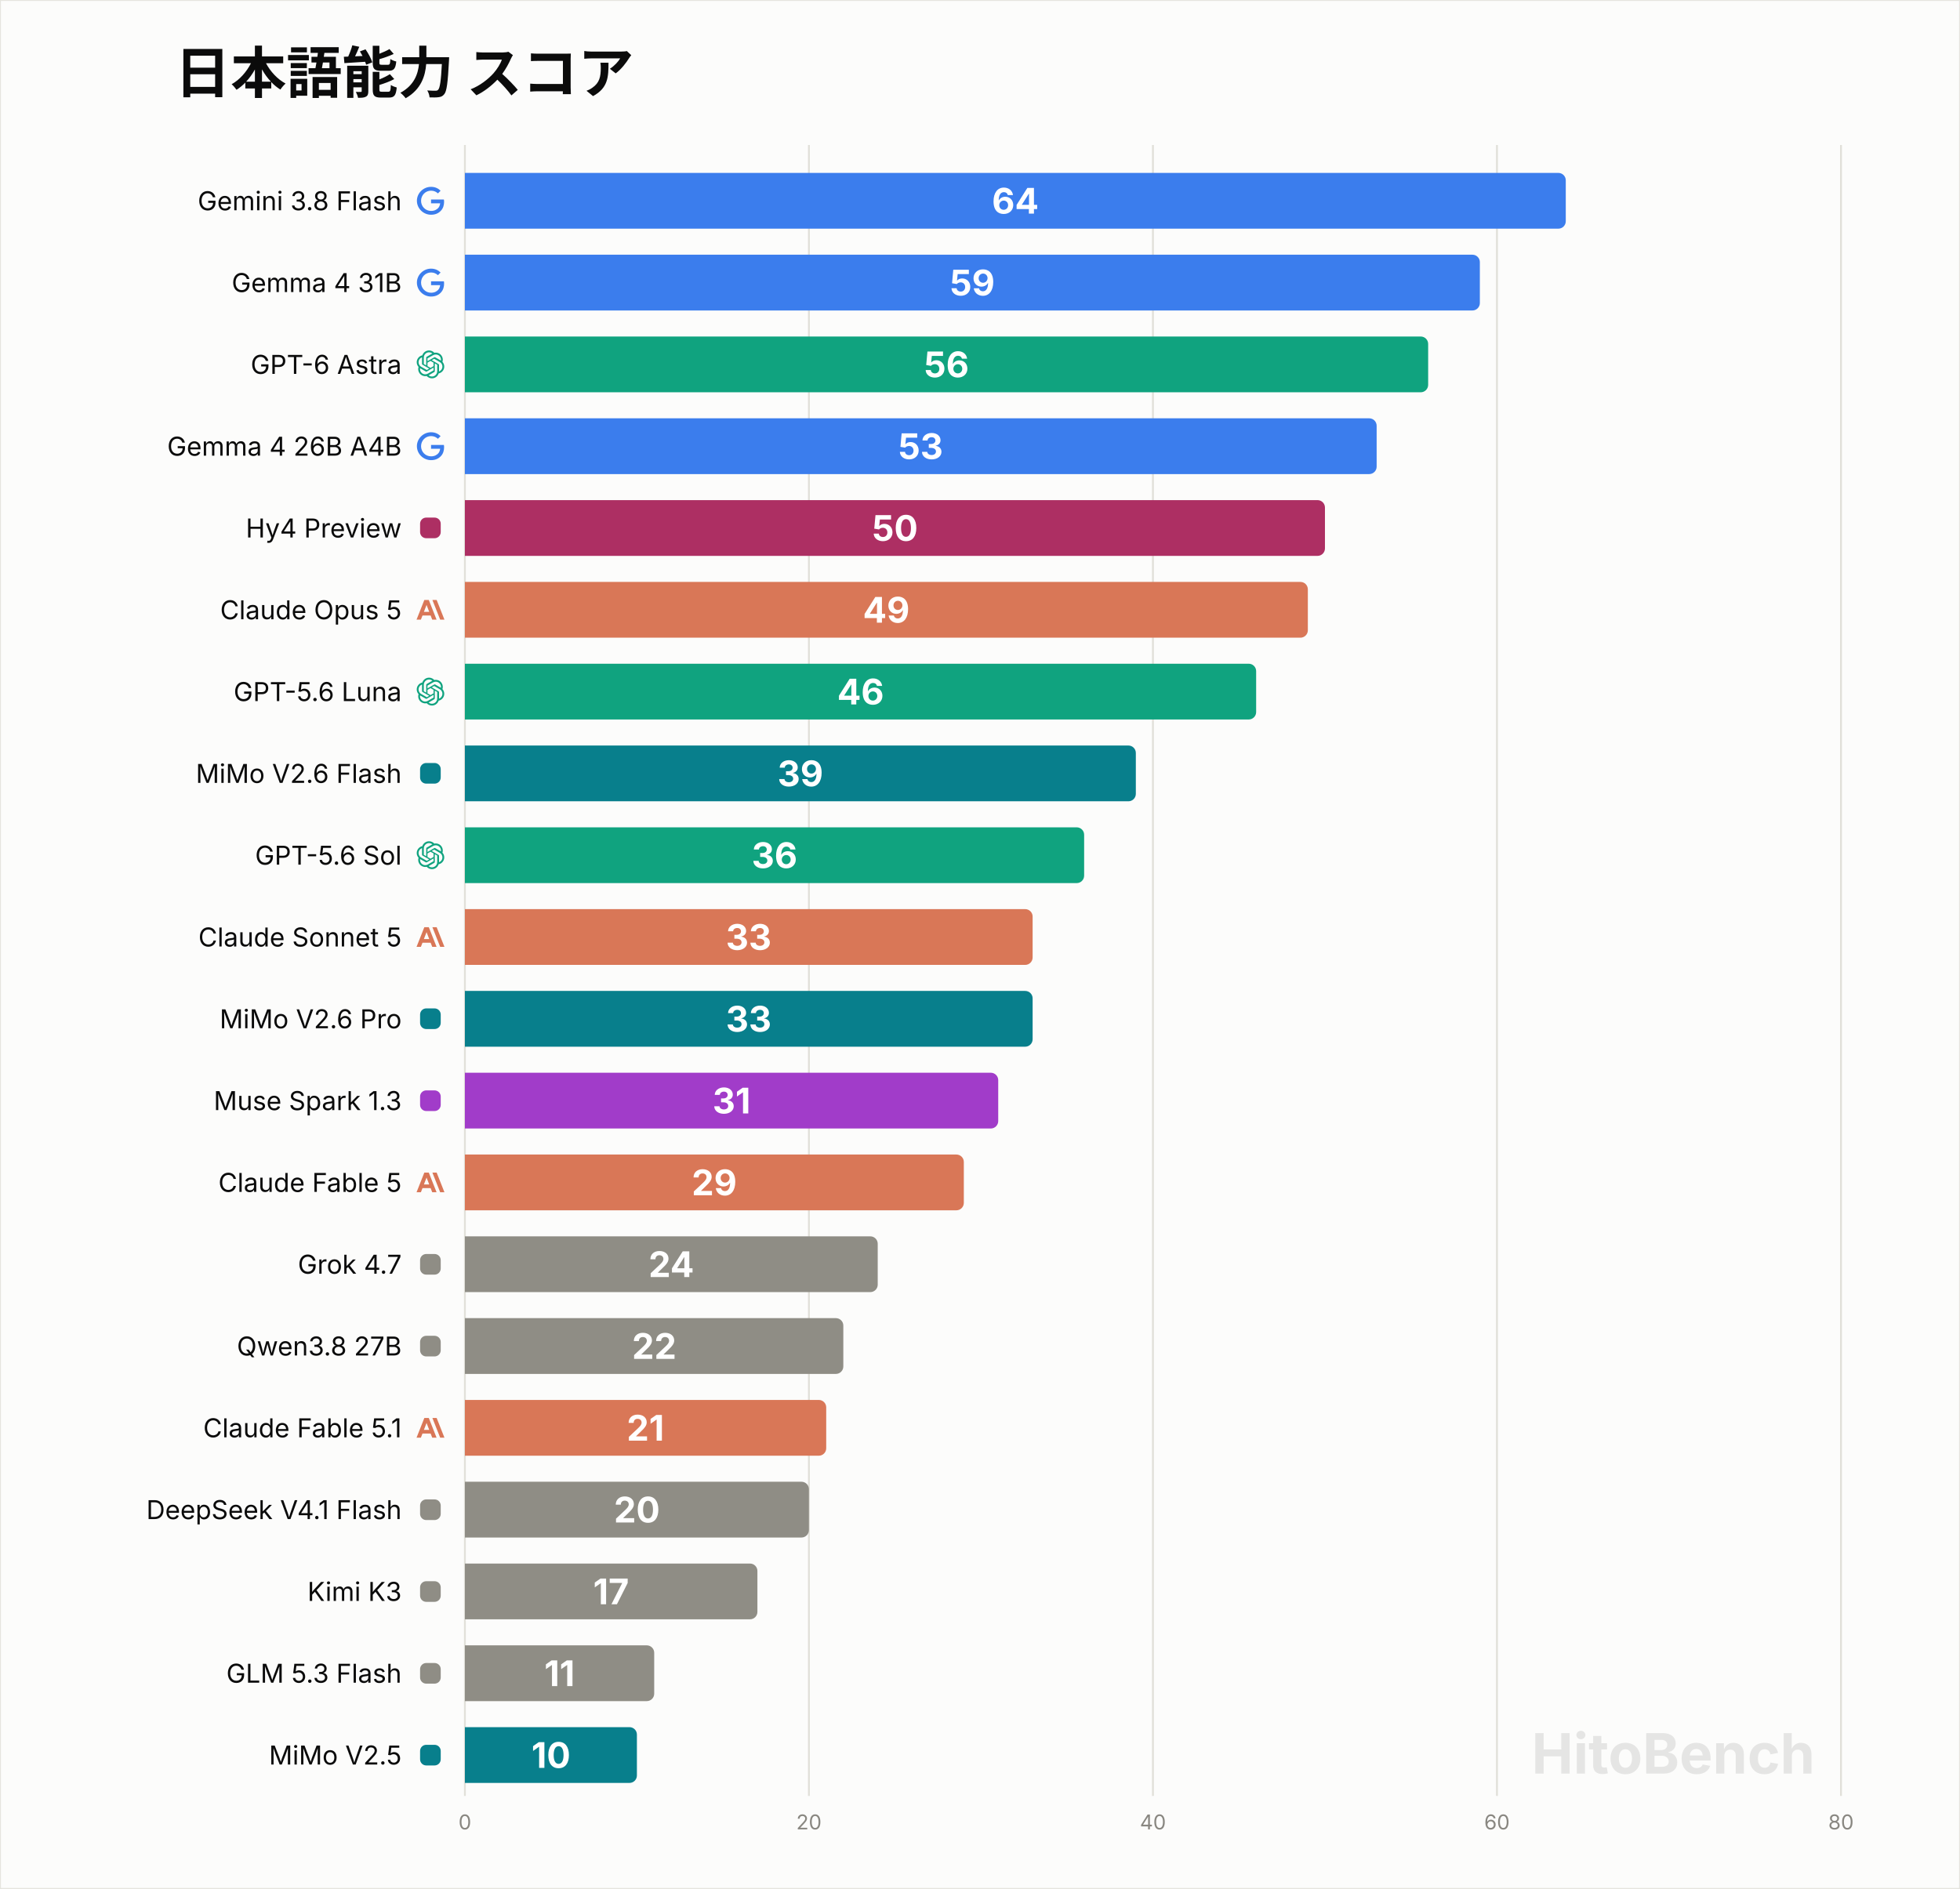
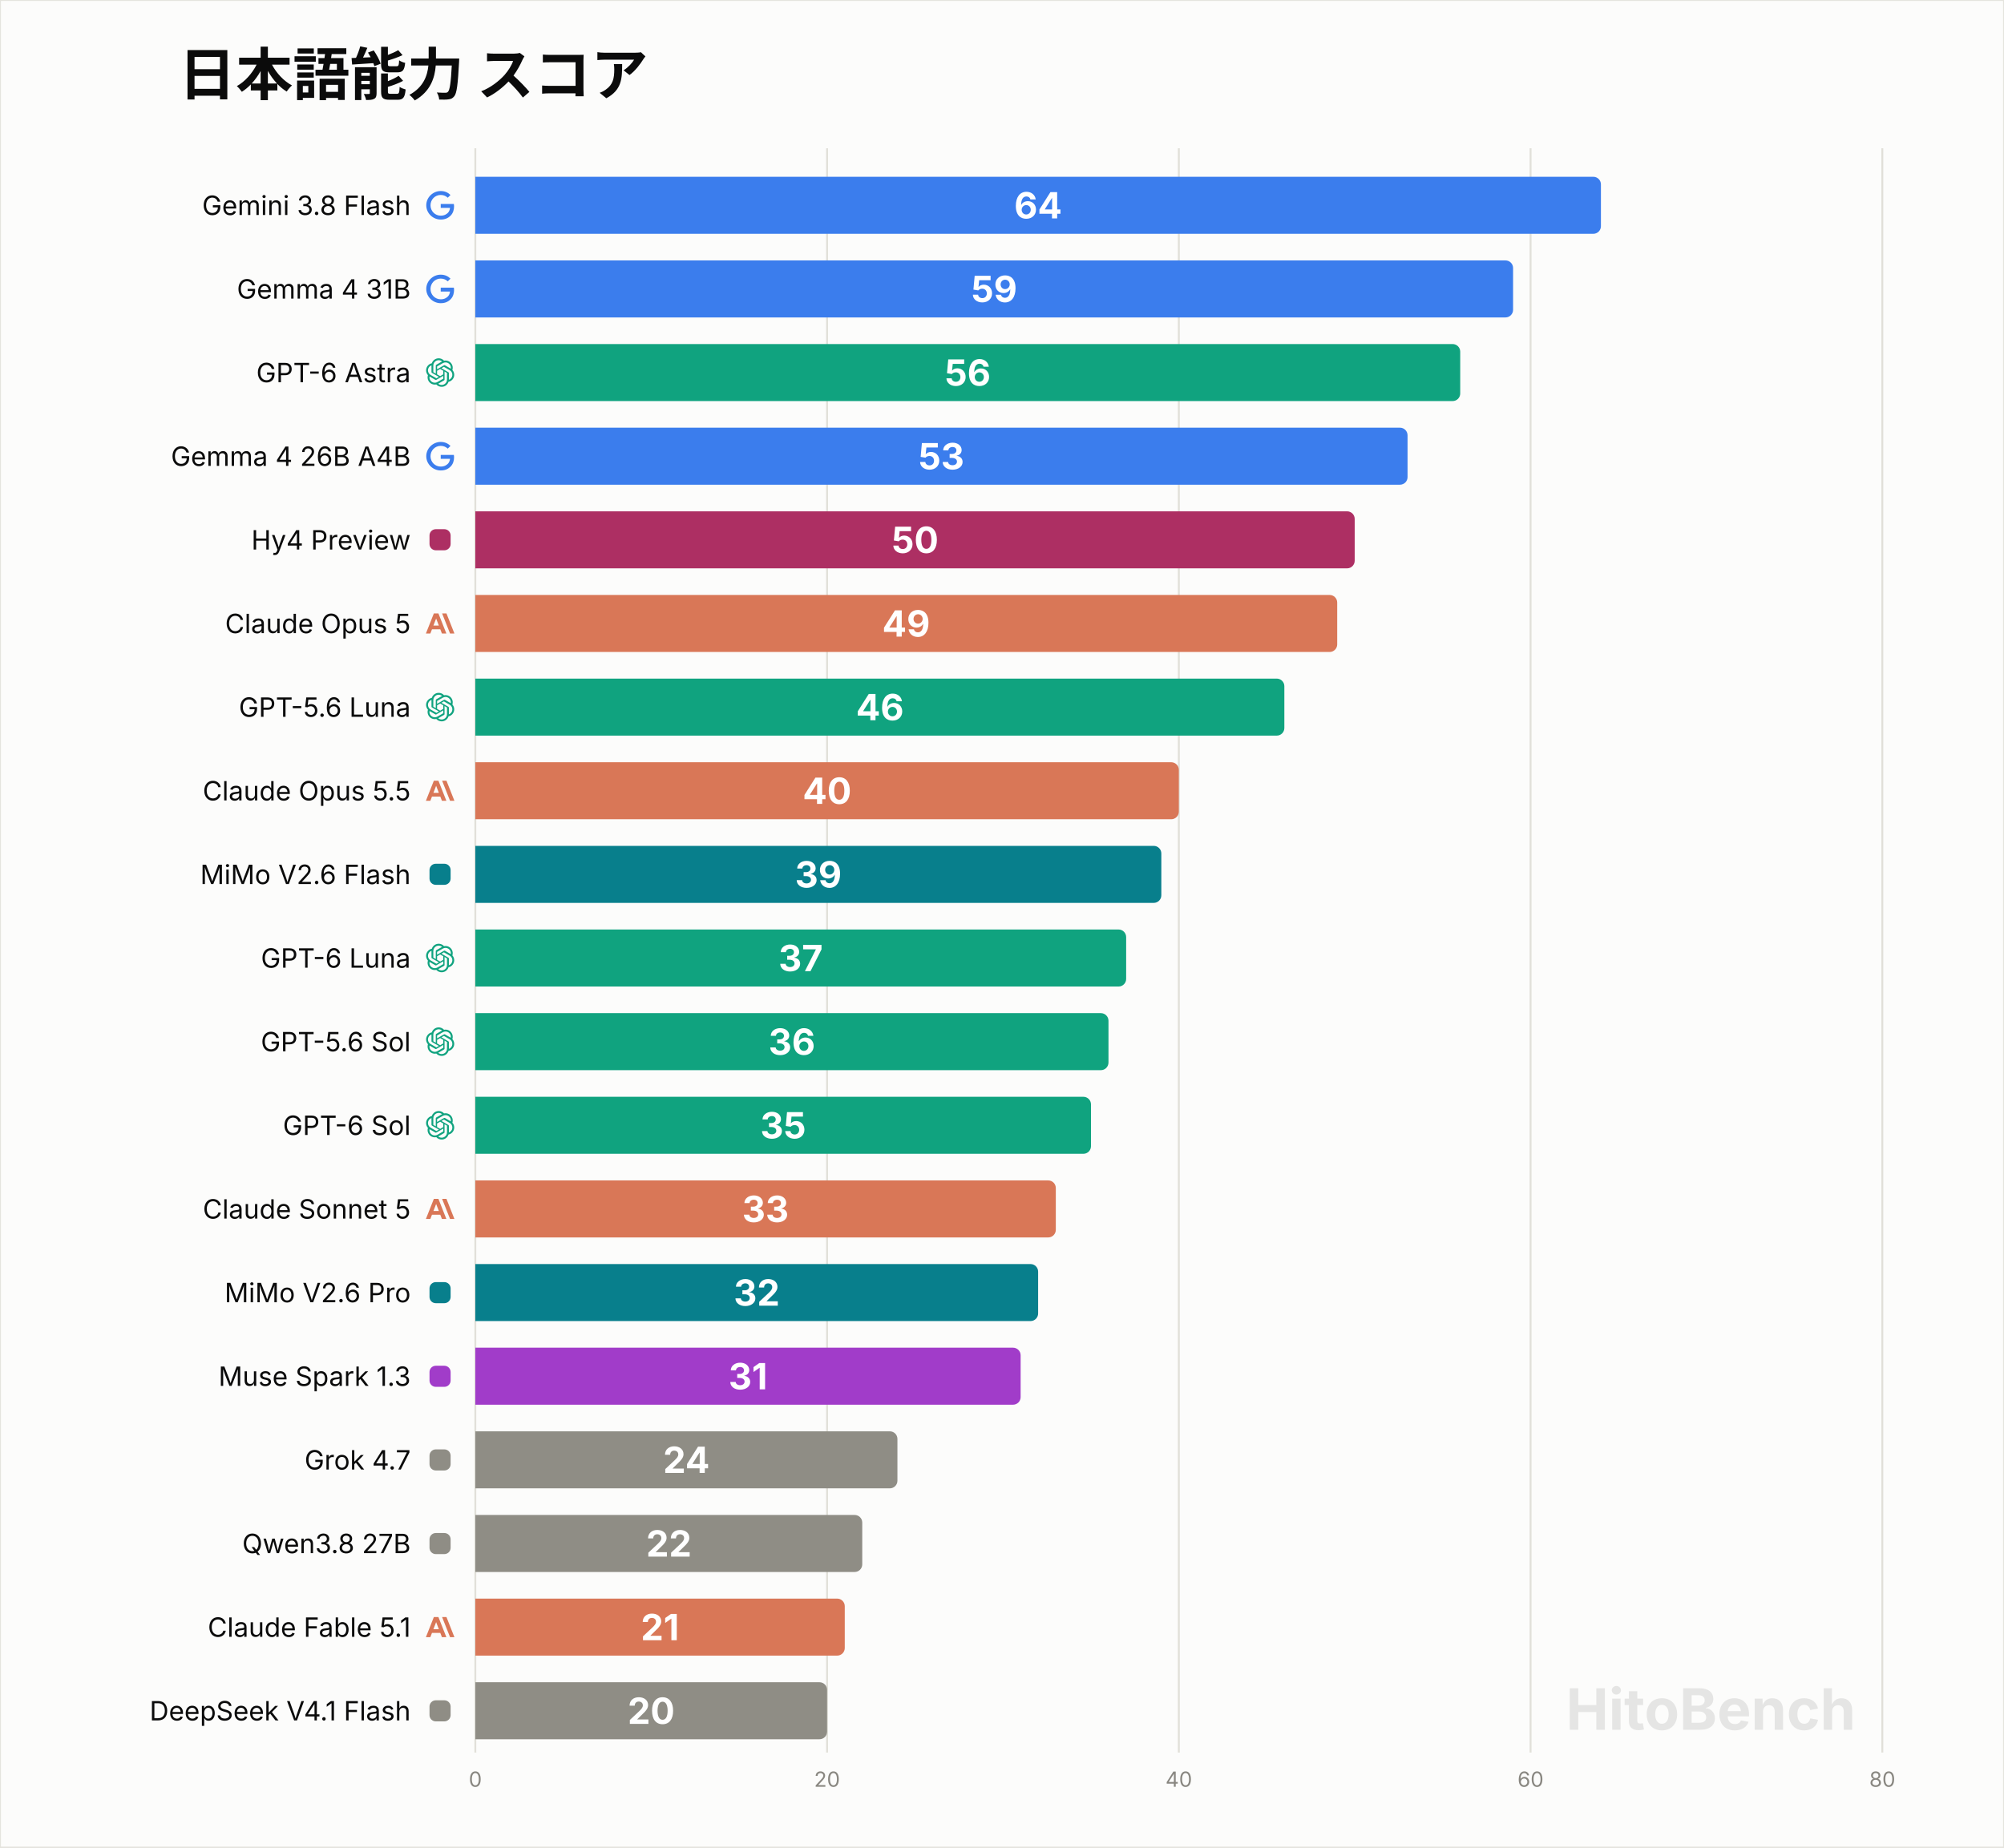
- <svg xmlns="http://www.w3.org/2000/svg" viewBox="0 0 1054 1016" width="1054" height="1016" font-family="system-ui, -apple-system, 'Segoe UI', 'Hiragino Kaku Gothic ProN', 'Noto Sans JP', sans-serif" role="img">
-   <rect x="0" y="0" width="1054" height="1016" fill="#fcfcfb" stroke="#e5e4de" />
+ <svg xmlns="http://www.w3.org/2000/svg" viewBox="0 0 1054 972" width="1054" height="972" font-family="system-ui, -apple-system, 'Segoe UI', 'Hiragino Kaku Gothic ProN', 'Noto Sans JP', sans-serif" role="img">
+   <rect x="0" y="0" width="1054" height="972" fill="#fcfcfb" stroke="#e5e4de" />
  <text fill="#0b0b0b" font-size="30" font-weight="700" x="94" y="50">日本語能力 スコア</text>
  <g transform="translate(18 58)">
-     <line stroke="#e1e0d9" stroke-width="1" x1="232.0" y1="20" x2="232.0" y2="908" />
-     <line stroke="#e1e0d9" stroke-width="1" x1="417.0" y1="20" x2="417.0" y2="908" />
-     <line stroke="#e1e0d9" stroke-width="1" x1="602.0" y1="20" x2="602.0" y2="908" />
-     <line stroke="#e1e0d9" stroke-width="1" x1="787.0" y1="20" x2="787.0" y2="908" />
-     <line stroke="#e1e0d9" stroke-width="1" x1="972.0" y1="20" x2="972.0" y2="908" />
-     <text fill="#898781" font-size="11" x="232.0" y="926" text-anchor="middle">0</text>
-     <text fill="#898781" font-size="11" x="417.0" y="926" text-anchor="middle">20</text>
-     <text fill="#898781" font-size="11" x="602.0" y="926" text-anchor="middle">40</text>
-     <text fill="#898781" font-size="11" x="787.0" y="926" text-anchor="middle">60</text>
-     <text fill="#898781" font-size="11" x="972.0" y="926" text-anchor="middle">80</text>
-     <text fill="#0b0b0b" fill-opacity="0.09" font-size="30" font-weight="700" x="958.0" y="896.0" text-anchor="end">HitoBench</text>
+     <line stroke="#e1e0d9" stroke-width="1" x1="232.0" y1="20" x2="232.0" y2="864" />
+     <line stroke="#e1e0d9" stroke-width="1" x1="417.0" y1="20" x2="417.0" y2="864" />
+     <line stroke="#e1e0d9" stroke-width="1" x1="602.0" y1="20" x2="602.0" y2="864" />
+     <line stroke="#e1e0d9" stroke-width="1" x1="787.0" y1="20" x2="787.0" y2="864" />
+     <line stroke="#e1e0d9" stroke-width="1" x1="972.0" y1="20" x2="972.0" y2="864" />
+     <text fill="#898781" font-size="11" x="232.0" y="882" text-anchor="middle">0</text>
+     <text fill="#898781" font-size="11" x="417.0" y="882" text-anchor="middle">20</text>
+     <text fill="#898781" font-size="11" x="602.0" y="882" text-anchor="middle">40</text>
+     <text fill="#898781" font-size="11" x="787.0" y="882" text-anchor="middle">60</text>
+     <text fill="#898781" font-size="11" x="972.0" y="882" text-anchor="middle">80</text>
+     <text fill="#0b0b0b" fill-opacity="0.09" font-size="30" font-weight="700" x="958.0" y="852.0" text-anchor="end">HitoBench</text>
    <g>
      <path transform="translate(206.0 42.5) scale(0.625)" fill="#3b7ded" d="M12.48 10.92v3.28h7.84c-.24 1.84-.853 3.187-1.787 4.133-1.147 1.147-2.933 2.4-6.053 2.4-4.827 0-8.6-3.893-8.6-8.72s3.773-8.72 8.6-8.72c2.6 0 4.507 1.027 5.907 2.347l2.307-2.307C18.747 1.44 16.133 0 12.48 0 5.867 0 .307 5.387.307 12s5.56 12 12.173 12c3.573 0 6.267-1.173 8.373-3.36 2.16-2.16 2.84-5.213 2.84-7.667 0-.76-.053-1.467-.173-2.053H12.48z" />
      <text fill="#0b0b0b" font-size="14" x="198" y="50" text-anchor="end" dominant-baseline="central">Gemini 3.8 Flash</text>
      <path fill="#3b7ded" d="M232.0 35.0 H820.0 a4 4 0 0 1 4 4 V61.0 a4 4 0 0 1 -4 4 H232.0 Z" />
      <text fill="#ffffff" font-size="19" font-weight="700" x="528.0" y="50" text-anchor="middle" dominant-baseline="central">64</text>
    </g>
    <g>
      <path transform="translate(206.0 86.5) scale(0.625)" fill="#3b7ded" d="M12.48 10.92v3.28h7.84c-.24 1.84-.853 3.187-1.787 4.133-1.147 1.147-2.933 2.4-6.053 2.4-4.827 0-8.6-3.893-8.6-8.72s3.773-8.72 8.6-8.72c2.6 0 4.507 1.027 5.907 2.347l2.307-2.307C18.747 1.44 16.133 0 12.48 0 5.867 0 .307 5.387.307 12s5.56 12 12.173 12c3.573 0 6.267-1.173 8.373-3.36 2.16-2.16 2.84-5.213 2.84-7.667 0-.76-.053-1.467-.173-2.053H12.48z" />
      <text fill="#0b0b0b" font-size="14" x="198" y="94" text-anchor="end" dominant-baseline="central">Gemma 4 31B</text>
      <path fill="#3b7ded" d="M232.0 79.0 H773.8 a4 4 0 0 1 4 4 V105.0 a4 4 0 0 1 -4 4 H232.0 Z" />
      <text fill="#ffffff" font-size="19" font-weight="700" x="504.9" y="94" text-anchor="middle" dominant-baseline="central">59</text>
    </g>
    <g>
      <path transform="translate(206.0 130.5) scale(0.625)" fill="#10a37f" d="M22.282 9.821a5.985 5.985 0 0 0-.516-4.911 6.046 6.046 0 0 0-6.51-2.9A6.065 6.065 0 0 0 4.981 4.182a5.985 5.985 0 0 0-3.998 2.9 6.046 6.046 0 0 0 .743 7.097 5.98 5.98 0 0 0 .511 4.911 6.051 6.051 0 0 0 6.515 2.9A5.985 5.985 0 0 0 13.26 24a6.056 6.056 0 0 0 5.772-4.206 5.989 5.989 0 0 0 3.998-2.9 6.056 6.056 0 0 0-.748-7.073zm-9.022 12.608a4.476 4.476 0 0 1-2.876-1.041l.142-.08 4.778-2.758a.795.795 0 0 0 .393-.681v-6.737l2.02 1.169a.071.071 0 0 1 .038.052v5.583a4.504 4.504 0 0 1-4.495 4.494zm-9.661-4.125a4.471 4.471 0 0 1-.535-3.014l.142.085 4.783 2.758a.771.771 0 0 0 .781 0l5.843-3.369v2.332a.08.08 0 0 1-.033.061L9.74 19.95a4.499 4.499 0 0 1-6.141-1.646zM2.341 7.896a4.485 4.485 0 0 1 2.365-1.973V11.6a.766.766 0 0 0 .388.676l5.814 3.354-2.02 1.169a.076.076 0 0 1-.071 0l-4.83-2.787A4.504 4.504 0 0 1 2.341 7.872zm16.596 3.856L13.104 8.364 15.119 7.2a.076.076 0 0 1 .071 0l4.83 2.791a4.494 4.494 0 0 1-.676 8.104v-5.677a.79.79 0 0 0-.407-.667zm2.011-3.023l-.142-.085-4.774-2.782a.776.776 0 0 0-.785 0L9.409 9.23V6.897a.066.066 0 0 1 .028-.061l4.83-2.787a4.499 4.499 0 0 1 6.68 4.66zM8.306 12.863l-2.02-1.164a.08.08 0 0 1-.038-.057V6.074a4.499 4.499 0 0 1 7.376-3.454l-.142.081L8.704 5.459a.795.795 0 0 0-.393.681zm1.098-2.365l2.602-1.5 2.607 1.5v2.999l-2.597 1.5-2.607-1.5Z" />
      <text fill="#0b0b0b" font-size="14" x="198" y="138" text-anchor="end" dominant-baseline="central">GPT-6 Astra</text>
      <path fill="#10a37f" d="M232.0 123.0 H746.0 a4 4 0 0 1 4 4 V149.0 a4 4 0 0 1 -4 4 H232.0 Z" />
      <text fill="#ffffff" font-size="19" font-weight="700" x="491.0" y="138" text-anchor="middle" dominant-baseline="central">56</text>
    </g>
    <g>
      <path transform="translate(206.0 174.5) scale(0.625)" fill="#3b7ded" d="M12.48 10.92v3.28h7.84c-.24 1.84-.853 3.187-1.787 4.133-1.147 1.147-2.933 2.4-6.053 2.4-4.827 0-8.6-3.893-8.6-8.72s3.773-8.72 8.6-8.72c2.6 0 4.507 1.027 5.907 2.347l2.307-2.307C18.747 1.44 16.133 0 12.48 0 5.867 0 .307 5.387.307 12s5.56 12 12.173 12c3.573 0 6.267-1.173 8.373-3.36 2.16-2.16 2.84-5.213 2.84-7.667 0-.76-.053-1.467-.173-2.053H12.48z" />
      <text fill="#0b0b0b" font-size="14" x="198" y="182" text-anchor="end" dominant-baseline="central">Gemma 4 26B A4B</text>
      <path fill="#3b7ded" d="M232.0 167.0 H718.3 a4 4 0 0 1 4 4 V193.0 a4 4 0 0 1 -4 4 H232.0 Z" />
      <text fill="#ffffff" font-size="19" font-weight="700" x="477.1" y="182" text-anchor="middle" dominant-baseline="central">53</text>
    </g>
    <g>
      <rect x="207.9" y="220.4" width="11.1" height="11.1" rx="3.3" fill="#ad2f63" />
      <text fill="#0b0b0b" font-size="14" x="198" y="226" text-anchor="end" dominant-baseline="central">Hy4 Preview</text>
      <path fill="#ad2f63" d="M232.0 211.0 H690.5 a4 4 0 0 1 4 4 V237.0 a4 4 0 0 1 -4 4 H232.0 Z" />
      <text fill="#ffffff" font-size="19" font-weight="700" x="463.3" y="226" text-anchor="middle" dominant-baseline="central">50</text>
    </g>
    <g>
      <path transform="translate(206.0 262.5) scale(0.625)" fill="#d97757" d="M17.304 3.541h-3.672l6.696 16.918H24Zm-10.608 0L0 20.459h3.744l1.369-3.553h7.005l1.369 3.553h3.744L10.536 3.541Zm-.371 10.223 2.291-5.946 2.291 5.946Z" />
      <text fill="#0b0b0b" font-size="14" x="198" y="270" text-anchor="end" dominant-baseline="central">Claude Opus 5</text>
      <path fill="#d97757" d="M232.0 255.0 H681.3 a4 4 0 0 1 4 4 V281.0 a4 4 0 0 1 -4 4 H232.0 Z" />
      <text fill="#ffffff" font-size="19" font-weight="700" x="458.6" y="270" text-anchor="middle" dominant-baseline="central">49</text>
    </g>
    <g>
      <path transform="translate(206.0 306.5) scale(0.625)" fill="#10a37f" d="M22.282 9.821a5.985 5.985 0 0 0-.516-4.911 6.046 6.046 0 0 0-6.51-2.9A6.065 6.065 0 0 0 4.981 4.182a5.985 5.985 0 0 0-3.998 2.9 6.046 6.046 0 0 0 .743 7.097 5.98 5.98 0 0 0 .511 4.911 6.051 6.051 0 0 0 6.515 2.9A5.985 5.985 0 0 0 13.26 24a6.056 6.056 0 0 0 5.772-4.206 5.989 5.989 0 0 0 3.998-2.9 6.056 6.056 0 0 0-.748-7.073zm-9.022 12.608a4.476 4.476 0 0 1-2.876-1.041l.142-.08 4.778-2.758a.795.795 0 0 0 .393-.681v-6.737l2.02 1.169a.071.071 0 0 1 .038.052v5.583a4.504 4.504 0 0 1-4.495 4.494zm-9.661-4.125a4.471 4.471 0 0 1-.535-3.014l.142.085 4.783 2.758a.771.771 0 0 0 .781 0l5.843-3.369v2.332a.08.08 0 0 1-.033.061L9.74 19.95a4.499 4.499 0 0 1-6.141-1.646zM2.341 7.896a4.485 4.485 0 0 1 2.365-1.973V11.6a.766.766 0 0 0 .388.676l5.814 3.354-2.02 1.169a.076.076 0 0 1-.071 0l-4.83-2.787A4.504 4.504 0 0 1 2.341 7.872zm16.596 3.856L13.104 8.364 15.119 7.2a.076.076 0 0 1 .071 0l4.83 2.791a4.494 4.494 0 0 1-.676 8.104v-5.677a.79.79 0 0 0-.407-.667zm2.011-3.023l-.142-.085-4.774-2.782a.776.776 0 0 0-.785 0L9.409 9.23V6.897a.066.066 0 0 1 .028-.061l4.83-2.787a4.499 4.499 0 0 1 6.68 4.66zM8.306 12.863l-2.02-1.164a.08.08 0 0 1-.038-.057V6.074a4.499 4.499 0 0 1 7.376-3.454l-.142.081L8.704 5.459a.795.795 0 0 0-.393.681zm1.098-2.365l2.602-1.5 2.607 1.5v2.999l-2.597 1.5-2.607-1.5Z" />
      <text fill="#0b0b0b" font-size="14" x="198" y="314" text-anchor="end" dominant-baseline="central">GPT-5.6 Luna</text>
      <path fill="#10a37f" d="M232.0 299.0 H653.5 a4 4 0 0 1 4 4 V325.0 a4 4 0 0 1 -4 4 H232.0 Z" />
      <text fill="#ffffff" font-size="19" font-weight="700" x="444.8" y="314" text-anchor="middle" dominant-baseline="central">46</text>
    </g>
    <g>
-       <rect x="207.9" y="352.4" width="11.1" height="11.1" rx="3.3" fill="#087f8c" />
-       <text fill="#0b0b0b" font-size="14" x="198" y="358" text-anchor="end" dominant-baseline="central">MiMo V2.6 Flash</text>
-       <path fill="#087f8c" d="M232.0 343.0 H588.8 a4 4 0 0 1 4 4 V369.0 a4 4 0 0 1 -4 4 H232.0 Z" />
-       <text fill="#ffffff" font-size="19" font-weight="700" x="412.4" y="358" text-anchor="middle" dominant-baseline="central">39</text>
+       <path transform="translate(206.0 350.5) scale(0.625)" fill="#d97757" d="M17.304 3.541h-3.672l6.696 16.918H24Zm-10.608 0L0 20.459h3.744l1.369-3.553h7.005l1.369 3.553h3.744L10.536 3.541Zm-.371 10.223 2.291-5.946 2.291 5.946Z" />
+       <text fill="#0b0b0b" font-size="14" x="198" y="358" text-anchor="end" dominant-baseline="central">Claude Opus 5.5</text>
+       <path fill="#d97757" d="M232.0 343.0 H598.0 a4 4 0 0 1 4 4 V369.0 a4 4 0 0 1 -4 4 H232.0 Z" />
+       <text fill="#ffffff" font-size="19" font-weight="700" x="417.0" y="358" text-anchor="middle" dominant-baseline="central">40</text>
    </g>
    <g>
-       <path transform="translate(206.0 394.5) scale(0.625)" fill="#10a37f" d="M22.282 9.821a5.985 5.985 0 0 0-.516-4.911 6.046 6.046 0 0 0-6.51-2.9A6.065 6.065 0 0 0 4.981 4.182a5.985 5.985 0 0 0-3.998 2.9 6.046 6.046 0 0 0 .743 7.097 5.98 5.98 0 0 0 .511 4.911 6.051 6.051 0 0 0 6.515 2.9A5.985 5.985 0 0 0 13.26 24a6.056 6.056 0 0 0 5.772-4.206 5.989 5.989 0 0 0 3.998-2.9 6.056 6.056 0 0 0-.748-7.073zm-9.022 12.608a4.476 4.476 0 0 1-2.876-1.041l.142-.08 4.778-2.758a.795.795 0 0 0 .393-.681v-6.737l2.02 1.169a.071.071 0 0 1 .038.052v5.583a4.504 4.504 0 0 1-4.495 4.494zm-9.661-4.125a4.471 4.471 0 0 1-.535-3.014l.142.085 4.783 2.758a.771.771 0 0 0 .781 0l5.843-3.369v2.332a.08.08 0 0 1-.033.061L9.74 19.95a4.499 4.499 0 0 1-6.141-1.646zM2.341 7.896a4.485 4.485 0 0 1 2.365-1.973V11.6a.766.766 0 0 0 .388.676l5.814 3.354-2.02 1.169a.076.076 0 0 1-.071 0l-4.83-2.787A4.504 4.504 0 0 1 2.341 7.872zm16.596 3.856L13.104 8.364 15.119 7.2a.076.076 0 0 1 .071 0l4.83 2.791a4.494 4.494 0 0 1-.676 8.104v-5.677a.79.79 0 0 0-.407-.667zm2.011-3.023l-.142-.085-4.774-2.782a.776.776 0 0 0-.785 0L9.409 9.23V6.897a.066.066 0 0 1 .028-.061l4.83-2.787a4.499 4.499 0 0 1 6.68 4.66zM8.306 12.863l-2.02-1.164a.08.08 0 0 1-.038-.057V6.074a4.499 4.499 0 0 1 7.376-3.454l-.142.081L8.704 5.459a.795.795 0 0 0-.393.681zm1.098-2.365l2.602-1.5 2.607 1.5v2.999l-2.597 1.5-2.607-1.5Z" />
-       <text fill="#0b0b0b" font-size="14" x="198" y="402" text-anchor="end" dominant-baseline="central">GPT-5.6 Sol</text>
-       <path fill="#10a37f" d="M232.0 387.0 H561.0 a4 4 0 0 1 4 4 V413.0 a4 4 0 0 1 -4 4 H232.0 Z" />
-       <text fill="#ffffff" font-size="19" font-weight="700" x="398.5" y="402" text-anchor="middle" dominant-baseline="central">36</text>
+       <rect x="207.9" y="396.4" width="11.1" height="11.1" rx="3.3" fill="#087f8c" />
+       <text fill="#0b0b0b" font-size="14" x="198" y="402" text-anchor="end" dominant-baseline="central">MiMo V2.6 Flash</text>
+       <path fill="#087f8c" d="M232.0 387.0 H588.8 a4 4 0 0 1 4 4 V413.0 a4 4 0 0 1 -4 4 H232.0 Z" />
+       <text fill="#ffffff" font-size="19" font-weight="700" x="412.4" y="402" text-anchor="middle" dominant-baseline="central">39</text>
    </g>
    <g>
-       <path transform="translate(206.0 438.5) scale(0.625)" fill="#d97757" d="M17.304 3.541h-3.672l6.696 16.918H24Zm-10.608 0L0 20.459h3.744l1.369-3.553h7.005l1.369 3.553h3.744L10.536 3.541Zm-.371 10.223 2.291-5.946 2.291 5.946Z" />
-       <text fill="#0b0b0b" font-size="14" x="198" y="446" text-anchor="end" dominant-baseline="central">Claude Sonnet 5</text>
-       <path fill="#d97757" d="M232.0 431.0 H533.3 a4 4 0 0 1 4 4 V457.0 a4 4 0 0 1 -4 4 H232.0 Z" />
-       <text fill="#ffffff" font-size="19" font-weight="700" x="384.6" y="446" text-anchor="middle" dominant-baseline="central">33</text>
+       <path transform="translate(206.0 438.5) scale(0.625)" fill="#10a37f" d="M22.282 9.821a5.985 5.985 0 0 0-.516-4.911 6.046 6.046 0 0 0-6.51-2.9A6.065 6.065 0 0 0 4.981 4.182a5.985 5.985 0 0 0-3.998 2.9 6.046 6.046 0 0 0 .743 7.097 5.98 5.98 0 0 0 .511 4.911 6.051 6.051 0 0 0 6.515 2.9A5.985 5.985 0 0 0 13.26 24a6.056 6.056 0 0 0 5.772-4.206 5.989 5.989 0 0 0 3.998-2.9 6.056 6.056 0 0 0-.748-7.073zm-9.022 12.608a4.476 4.476 0 0 1-2.876-1.041l.142-.08 4.778-2.758a.795.795 0 0 0 .393-.681v-6.737l2.02 1.169a.071.071 0 0 1 .038.052v5.583a4.504 4.504 0 0 1-4.495 4.494zm-9.661-4.125a4.471 4.471 0 0 1-.535-3.014l.142.085 4.783 2.758a.771.771 0 0 0 .781 0l5.843-3.369v2.332a.08.08 0 0 1-.033.061L9.74 19.95a4.499 4.499 0 0 1-6.141-1.646zM2.341 7.896a4.485 4.485 0 0 1 2.365-1.973V11.6a.766.766 0 0 0 .388.676l5.814 3.354-2.02 1.169a.076.076 0 0 1-.071 0l-4.83-2.787A4.504 4.504 0 0 1 2.341 7.872zm16.596 3.856L13.104 8.364 15.119 7.2a.076.076 0 0 1 .071 0l4.83 2.791a4.494 4.494 0 0 1-.676 8.104v-5.677a.79.79 0 0 0-.407-.667zm2.011-3.023l-.142-.085-4.774-2.782a.776.776 0 0 0-.785 0L9.409 9.23V6.897a.066.066 0 0 1 .028-.061l4.83-2.787a4.499 4.499 0 0 1 6.68 4.66zM8.306 12.863l-2.02-1.164a.08.08 0 0 1-.038-.057V6.074a4.499 4.499 0 0 1 7.376-3.454l-.142.081L8.704 5.459a.795.795 0 0 0-.393.681zm1.098-2.365l2.602-1.5 2.607 1.5v2.999l-2.597 1.5-2.607-1.5Z" />
+       <text fill="#0b0b0b" font-size="14" x="198" y="446" text-anchor="end" dominant-baseline="central">GPT-6 Luna</text>
+       <path fill="#10a37f" d="M232.0 431.0 H570.3 a4 4 0 0 1 4 4 V457.0 a4 4 0 0 1 -4 4 H232.0 Z" />
+       <text fill="#ffffff" font-size="19" font-weight="700" x="403.1" y="446" text-anchor="middle" dominant-baseline="central">37</text>
    </g>
    <g>
-       <rect x="207.9" y="484.4" width="11.1" height="11.1" rx="3.3" fill="#087f8c" />
-       <text fill="#0b0b0b" font-size="14" x="198" y="490" text-anchor="end" dominant-baseline="central">MiMo V2.6 Pro</text>
-       <path fill="#087f8c" d="M232.0 475.0 H533.3 a4 4 0 0 1 4 4 V501.0 a4 4 0 0 1 -4 4 H232.0 Z" />
-       <text fill="#ffffff" font-size="19" font-weight="700" x="384.6" y="490" text-anchor="middle" dominant-baseline="central">33</text>
+       <path transform="translate(206.0 482.5) scale(0.625)" fill="#10a37f" d="M22.282 9.821a5.985 5.985 0 0 0-.516-4.911 6.046 6.046 0 0 0-6.51-2.9A6.065 6.065 0 0 0 4.981 4.182a5.985 5.985 0 0 0-3.998 2.9 6.046 6.046 0 0 0 .743 7.097 5.98 5.98 0 0 0 .511 4.911 6.051 6.051 0 0 0 6.515 2.9A5.985 5.985 0 0 0 13.26 24a6.056 6.056 0 0 0 5.772-4.206 5.989 5.989 0 0 0 3.998-2.9 6.056 6.056 0 0 0-.748-7.073zm-9.022 12.608a4.476 4.476 0 0 1-2.876-1.041l.142-.08 4.778-2.758a.795.795 0 0 0 .393-.681v-6.737l2.02 1.169a.071.071 0 0 1 .038.052v5.583a4.504 4.504 0 0 1-4.495 4.494zm-9.661-4.125a4.471 4.471 0 0 1-.535-3.014l.142.085 4.783 2.758a.771.771 0 0 0 .781 0l5.843-3.369v2.332a.08.08 0 0 1-.033.061L9.74 19.95a4.499 4.499 0 0 1-6.141-1.646zM2.341 7.896a4.485 4.485 0 0 1 2.365-1.973V11.6a.766.766 0 0 0 .388.676l5.814 3.354-2.02 1.169a.076.076 0 0 1-.071 0l-4.83-2.787A4.504 4.504 0 0 1 2.341 7.872zm16.596 3.856L13.104 8.364 15.119 7.2a.076.076 0 0 1 .071 0l4.83 2.791a4.494 4.494 0 0 1-.676 8.104v-5.677a.79.79 0 0 0-.407-.667zm2.011-3.023l-.142-.085-4.774-2.782a.776.776 0 0 0-.785 0L9.409 9.23V6.897a.066.066 0 0 1 .028-.061l4.83-2.787a4.499 4.499 0 0 1 6.68 4.66zM8.306 12.863l-2.02-1.164a.08.08 0 0 1-.038-.057V6.074a4.499 4.499 0 0 1 7.376-3.454l-.142.081L8.704 5.459a.795.795 0 0 0-.393.681zm1.098-2.365l2.602-1.5 2.607 1.5v2.999l-2.597 1.5-2.607-1.5Z" />
+       <text fill="#0b0b0b" font-size="14" x="198" y="490" text-anchor="end" dominant-baseline="central">GPT-5.6 Sol</text>
+       <path fill="#10a37f" d="M232.0 475.0 H561.0 a4 4 0 0 1 4 4 V501.0 a4 4 0 0 1 -4 4 H232.0 Z" />
+       <text fill="#ffffff" font-size="19" font-weight="700" x="398.5" y="490" text-anchor="middle" dominant-baseline="central">36</text>
    </g>
    <g>
-       <rect x="207.9" y="528.5" width="11.1" height="11.1" rx="3.3" fill="#a13cc9" />
-       <text fill="#0b0b0b" font-size="14" x="198" y="534" text-anchor="end" dominant-baseline="central">Muse Spark 1.3</text>
-       <path fill="#a13cc9" d="M232.0 519.0 H514.8 a4 4 0 0 1 4 4 V545.0 a4 4 0 0 1 -4 4 H232.0 Z" />
-       <text fill="#ffffff" font-size="19" font-weight="700" x="375.4" y="534" text-anchor="middle" dominant-baseline="central">31</text>
+       <path transform="translate(206.0 526.5) scale(0.625)" fill="#10a37f" d="M22.282 9.821a5.985 5.985 0 0 0-.516-4.911 6.046 6.046 0 0 0-6.51-2.9A6.065 6.065 0 0 0 4.981 4.182a5.985 5.985 0 0 0-3.998 2.9 6.046 6.046 0 0 0 .743 7.097 5.98 5.98 0 0 0 .511 4.911 6.051 6.051 0 0 0 6.515 2.9A5.985 5.985 0 0 0 13.26 24a6.056 6.056 0 0 0 5.772-4.206 5.989 5.989 0 0 0 3.998-2.9 6.056 6.056 0 0 0-.748-7.073zm-9.022 12.608a4.476 4.476 0 0 1-2.876-1.041l.142-.08 4.778-2.758a.795.795 0 0 0 .393-.681v-6.737l2.02 1.169a.071.071 0 0 1 .038.052v5.583a4.504 4.504 0 0 1-4.495 4.494zm-9.661-4.125a4.471 4.471 0 0 1-.535-3.014l.142.085 4.783 2.758a.771.771 0 0 0 .781 0l5.843-3.369v2.332a.08.08 0 0 1-.033.061L9.74 19.95a4.499 4.499 0 0 1-6.141-1.646zM2.341 7.896a4.485 4.485 0 0 1 2.365-1.973V11.6a.766.766 0 0 0 .388.676l5.814 3.354-2.02 1.169a.076.076 0 0 1-.071 0l-4.83-2.787A4.504 4.504 0 0 1 2.341 7.872zm16.596 3.856L13.104 8.364 15.119 7.2a.076.076 0 0 1 .071 0l4.83 2.791a4.494 4.494 0 0 1-.676 8.104v-5.677a.79.79 0 0 0-.407-.667zm2.011-3.023l-.142-.085-4.774-2.782a.776.776 0 0 0-.785 0L9.409 9.23V6.897a.066.066 0 0 1 .028-.061l4.83-2.787a4.499 4.499 0 0 1 6.68 4.66zM8.306 12.863l-2.02-1.164a.08.08 0 0 1-.038-.057V6.074a4.499 4.499 0 0 1 7.376-3.454l-.142.081L8.704 5.459a.795.795 0 0 0-.393.681zm1.098-2.365l2.602-1.5 2.607 1.5v2.999l-2.597 1.5-2.607-1.5Z" />
+       <text fill="#0b0b0b" font-size="14" x="198" y="534" text-anchor="end" dominant-baseline="central">GPT-6 Sol</text>
+       <path fill="#10a37f" d="M232.0 519.0 H551.8 a4 4 0 0 1 4 4 V545.0 a4 4 0 0 1 -4 4 H232.0 Z" />
+       <text fill="#ffffff" font-size="19" font-weight="700" x="393.9" y="534" text-anchor="middle" dominant-baseline="central">35</text>
    </g>
    <g>
      <path transform="translate(206.0 570.5) scale(0.625)" fill="#d97757" d="M17.304 3.541h-3.672l6.696 16.918H24Zm-10.608 0L0 20.459h3.744l1.369-3.553h7.005l1.369 3.553h3.744L10.536 3.541Zm-.371 10.223 2.291-5.946 2.291 5.946Z" />
-       <text fill="#0b0b0b" font-size="14" x="198" y="578" text-anchor="end" dominant-baseline="central">Claude Fable 5</text>
-       <path fill="#d97757" d="M232.0 563.0 H496.3 a4 4 0 0 1 4 4 V589.0 a4 4 0 0 1 -4 4 H232.0 Z" />
-       <text fill="#ffffff" font-size="19" font-weight="700" x="366.1" y="578" text-anchor="middle" dominant-baseline="central">29</text>
+       <text fill="#0b0b0b" font-size="14" x="198" y="578" text-anchor="end" dominant-baseline="central">Claude Sonnet 5</text>
+       <path fill="#d97757" d="M232.0 563.0 H533.3 a4 4 0 0 1 4 4 V589.0 a4 4 0 0 1 -4 4 H232.0 Z" />
+       <text fill="#ffffff" font-size="19" font-weight="700" x="384.6" y="578" text-anchor="middle" dominant-baseline="central">33</text>
    </g>
    <g>
-       <rect x="207.9" y="616.5" width="11.1" height="11.1" rx="3.3" fill="#8f8d85" />
-       <text fill="#0b0b0b" font-size="14" x="198" y="622" text-anchor="end" dominant-baseline="central">Grok 4.7</text>
-       <path fill="#8f8d85" d="M232.0 607.0 H450.0 a4 4 0 0 1 4 4 V633.0 a4 4 0 0 1 -4 4 H232.0 Z" />
-       <text fill="#ffffff" font-size="19" font-weight="700" x="343.0" y="622" text-anchor="middle" dominant-baseline="central">24</text>
+       <rect x="207.9" y="616.5" width="11.1" height="11.1" rx="3.3" fill="#087f8c" />
+       <text fill="#0b0b0b" font-size="14" x="198" y="622" text-anchor="end" dominant-baseline="central">MiMo V2.6 Pro</text>
+       <path fill="#087f8c" d="M232.0 607.0 H524.0 a4 4 0 0 1 4 4 V633.0 a4 4 0 0 1 -4 4 H232.0 Z" />
+       <text fill="#ffffff" font-size="19" font-weight="700" x="380.0" y="622" text-anchor="middle" dominant-baseline="central">32</text>
    </g>
    <g>
-       <rect x="207.9" y="660.5" width="11.1" height="11.1" rx="3.3" fill="#8f8d85" />
-       <text fill="#0b0b0b" font-size="14" x="198" y="666" text-anchor="end" dominant-baseline="central">Qwen3.8 27B</text>
-       <path fill="#8f8d85" d="M232.0 651.0 H431.5 a4 4 0 0 1 4 4 V677.0 a4 4 0 0 1 -4 4 H232.0 Z" />
-       <text fill="#ffffff" font-size="19" font-weight="700" x="333.8" y="666" text-anchor="middle" dominant-baseline="central">22</text>
+       <rect x="207.9" y="660.5" width="11.1" height="11.1" rx="3.3" fill="#a13cc9" />
+       <text fill="#0b0b0b" font-size="14" x="198" y="666" text-anchor="end" dominant-baseline="central">Muse Spark 1.3</text>
+       <path fill="#a13cc9" d="M232.0 651.0 H514.8 a4 4 0 0 1 4 4 V677.0 a4 4 0 0 1 -4 4 H232.0 Z" />
+       <text fill="#ffffff" font-size="19" font-weight="700" x="375.4" y="666" text-anchor="middle" dominant-baseline="central">31</text>
    </g>
    <g>
-       <path transform="translate(206.0 702.5) scale(0.625)" fill="#d97757" d="M17.304 3.541h-3.672l6.696 16.918H24Zm-10.608 0L0 20.459h3.744l1.369-3.553h7.005l1.369 3.553h3.744L10.536 3.541Zm-.371 10.223 2.291-5.946 2.291 5.946Z" />
-       <text fill="#0b0b0b" font-size="14" x="198" y="710" text-anchor="end" dominant-baseline="central">Claude Fable 5.1</text>
-       <path fill="#d97757" d="M232.0 695.0 H422.3 a4 4 0 0 1 4 4 V721.0 a4 4 0 0 1 -4 4 H232.0 Z" />
-       <text fill="#ffffff" font-size="19" font-weight="700" x="329.1" y="710" text-anchor="middle" dominant-baseline="central">21</text>
+       <rect x="207.9" y="704.5" width="11.1" height="11.1" rx="3.3" fill="#8f8d85" />
+       <text fill="#0b0b0b" font-size="14" x="198" y="710" text-anchor="end" dominant-baseline="central">Grok 4.7</text>
+       <path fill="#8f8d85" d="M232.0 695.0 H450.0 a4 4 0 0 1 4 4 V721.0 a4 4 0 0 1 -4 4 H232.0 Z" />
+       <text fill="#ffffff" font-size="19" font-weight="700" x="343.0" y="710" text-anchor="middle" dominant-baseline="central">24</text>
    </g>
    <g>
      <rect x="207.9" y="748.5" width="11.1" height="11.1" rx="3.3" fill="#8f8d85" />
-       <text fill="#0b0b0b" font-size="14" x="198" y="754" text-anchor="end" dominant-baseline="central">DeepSeek V4.1 Flash</text>
-       <path fill="#8f8d85" d="M232.0 739.0 H413.0 a4 4 0 0 1 4 4 V765.0 a4 4 0 0 1 -4 4 H232.0 Z" />
-       <text fill="#ffffff" font-size="19" font-weight="700" x="324.5" y="754" text-anchor="middle" dominant-baseline="central">20</text>
+       <text fill="#0b0b0b" font-size="14" x="198" y="754" text-anchor="end" dominant-baseline="central">Qwen3.8 27B</text>
+       <path fill="#8f8d85" d="M232.0 739.0 H431.5 a4 4 0 0 1 4 4 V765.0 a4 4 0 0 1 -4 4 H232.0 Z" />
+       <text fill="#ffffff" font-size="19" font-weight="700" x="333.8" y="754" text-anchor="middle" dominant-baseline="central">22</text>
    </g>
    <g>
-       <rect x="207.9" y="792.5" width="11.1" height="11.1" rx="3.3" fill="#8f8d85" />
-       <text fill="#0b0b0b" font-size="14" x="198" y="798" text-anchor="end" dominant-baseline="central">Kimi K3</text>
-       <path fill="#8f8d85" d="M232.0 783.0 H385.3 a4 4 0 0 1 4 4 V809.0 a4 4 0 0 1 -4 4 H232.0 Z" />
-       <text fill="#ffffff" font-size="19" font-weight="700" x="310.6" y="798" text-anchor="middle" dominant-baseline="central">17</text>
+       <path transform="translate(206.0 790.5) scale(0.625)" fill="#d97757" d="M17.304 3.541h-3.672l6.696 16.918H24Zm-10.608 0L0 20.459h3.744l1.369-3.553h7.005l1.369 3.553h3.744L10.536 3.541Zm-.371 10.223 2.291-5.946 2.291 5.946Z" />
+       <text fill="#0b0b0b" font-size="14" x="198" y="798" text-anchor="end" dominant-baseline="central">Claude Fable 5.1</text>
+       <path fill="#d97757" d="M232.0 783.0 H422.3 a4 4 0 0 1 4 4 V809.0 a4 4 0 0 1 -4 4 H232.0 Z" />
+       <text fill="#ffffff" font-size="19" font-weight="700" x="329.1" y="798" text-anchor="middle" dominant-baseline="central">21</text>
    </g>
    <g>
      <rect x="207.9" y="836.5" width="11.1" height="11.1" rx="3.3" fill="#8f8d85" />
-       <text fill="#0b0b0b" font-size="14" x="198" y="842" text-anchor="end" dominant-baseline="central">GLM 5.3 Flash</text>
-       <path fill="#8f8d85" d="M232.0 827.0 H329.8 a4 4 0 0 1 4 4 V853.0 a4 4 0 0 1 -4 4 H232.0 Z" />
-       <text fill="#ffffff" font-size="19" font-weight="700" x="282.9" y="842" text-anchor="middle" dominant-baseline="central">11</text>
-     </g>
-     <g>
-       <rect x="207.9" y="880.5" width="11.1" height="11.1" rx="3.3" fill="#087f8c" />
-       <text fill="#0b0b0b" font-size="14" x="198" y="886" text-anchor="end" dominant-baseline="central">MiMo V2.5</text>
-       <path fill="#087f8c" d="M232.0 871.0 H320.5 a4 4 0 0 1 4 4 V897.0 a4 4 0 0 1 -4 4 H232.0 Z" />
-       <text fill="#ffffff" font-size="19" font-weight="700" x="278.3" y="886" text-anchor="middle" dominant-baseline="central">10</text>
+       <text fill="#0b0b0b" font-size="14" x="198" y="842" text-anchor="end" dominant-baseline="central">DeepSeek V4.1 Flash</text>
+       <path fill="#8f8d85" d="M232.0 827.0 H413.0 a4 4 0 0 1 4 4 V853.0 a4 4 0 0 1 -4 4 H232.0 Z" />
+       <text fill="#ffffff" font-size="19" font-weight="700" x="324.5" y="842" text-anchor="middle" dominant-baseline="central">20</text>
    </g>
  </g>
</svg>
